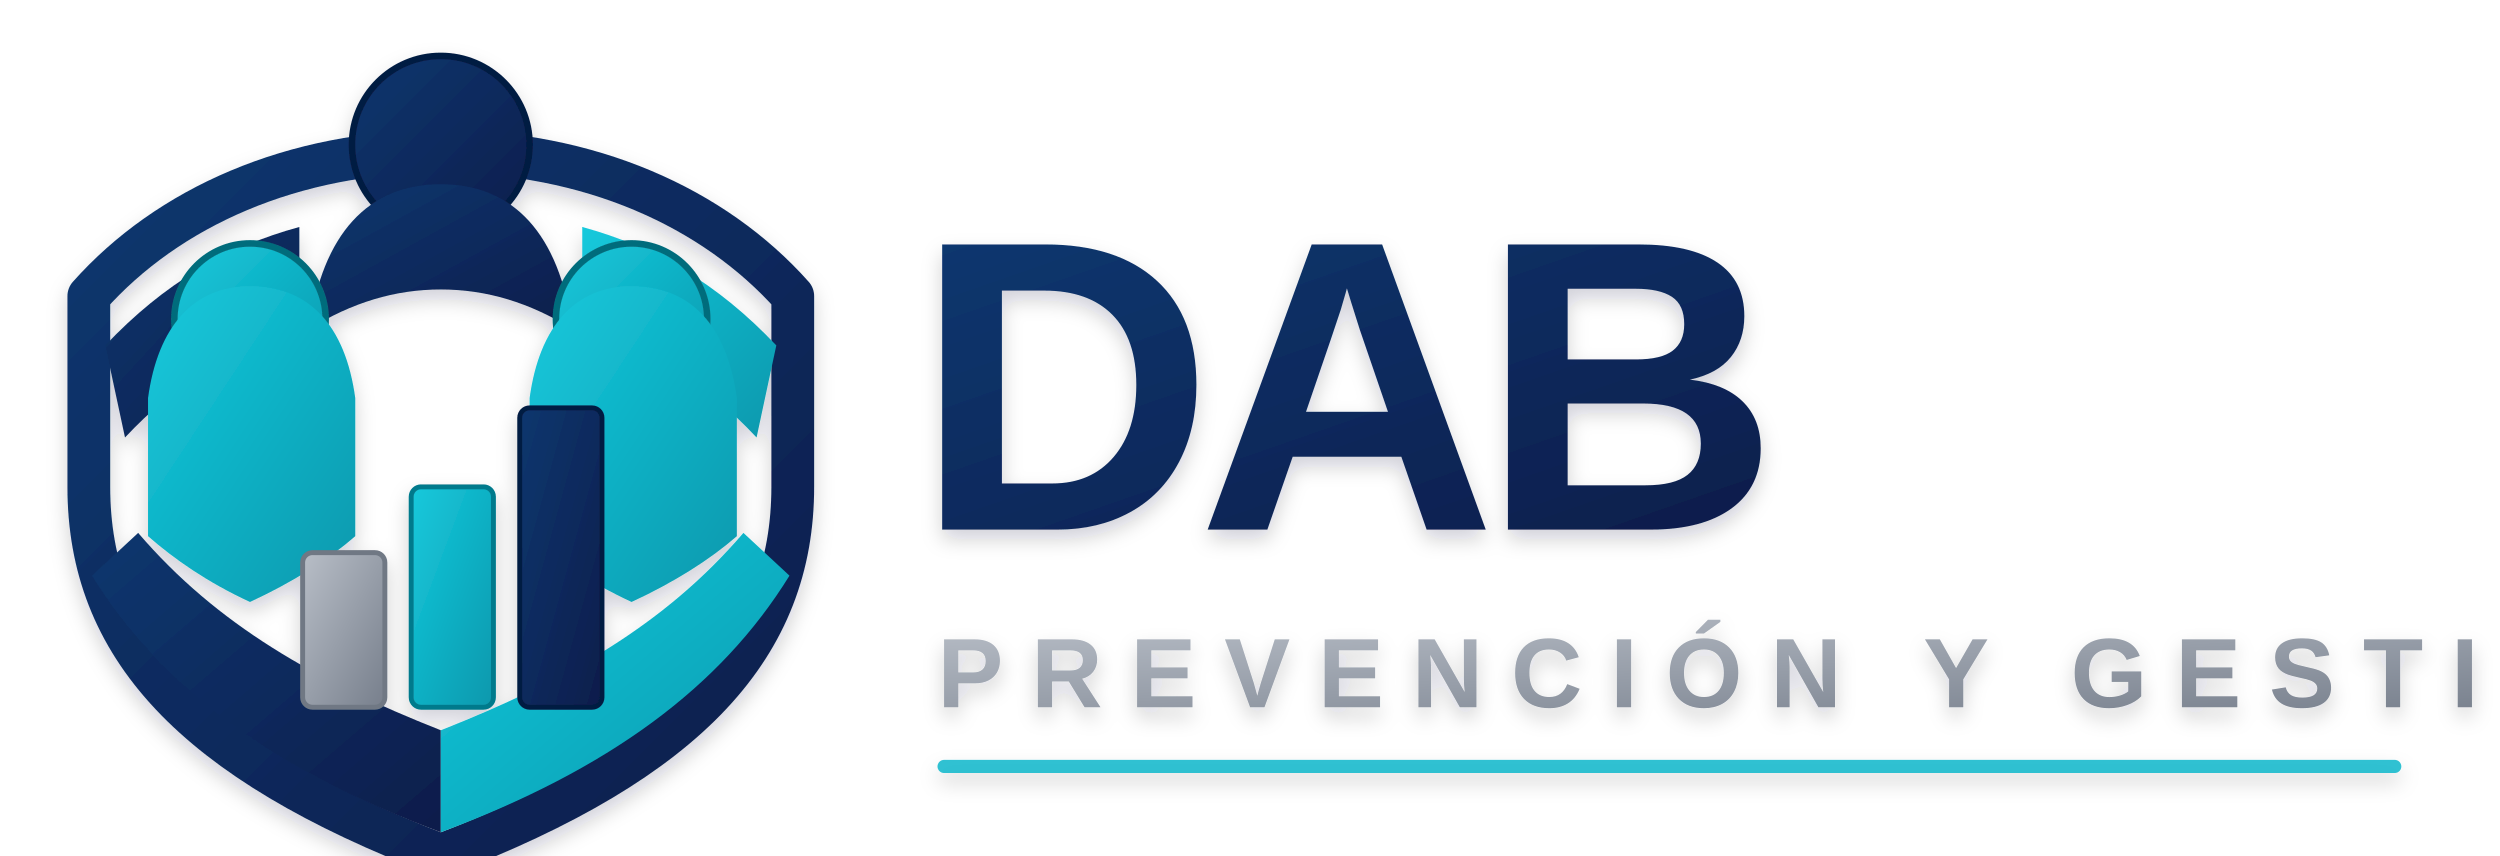
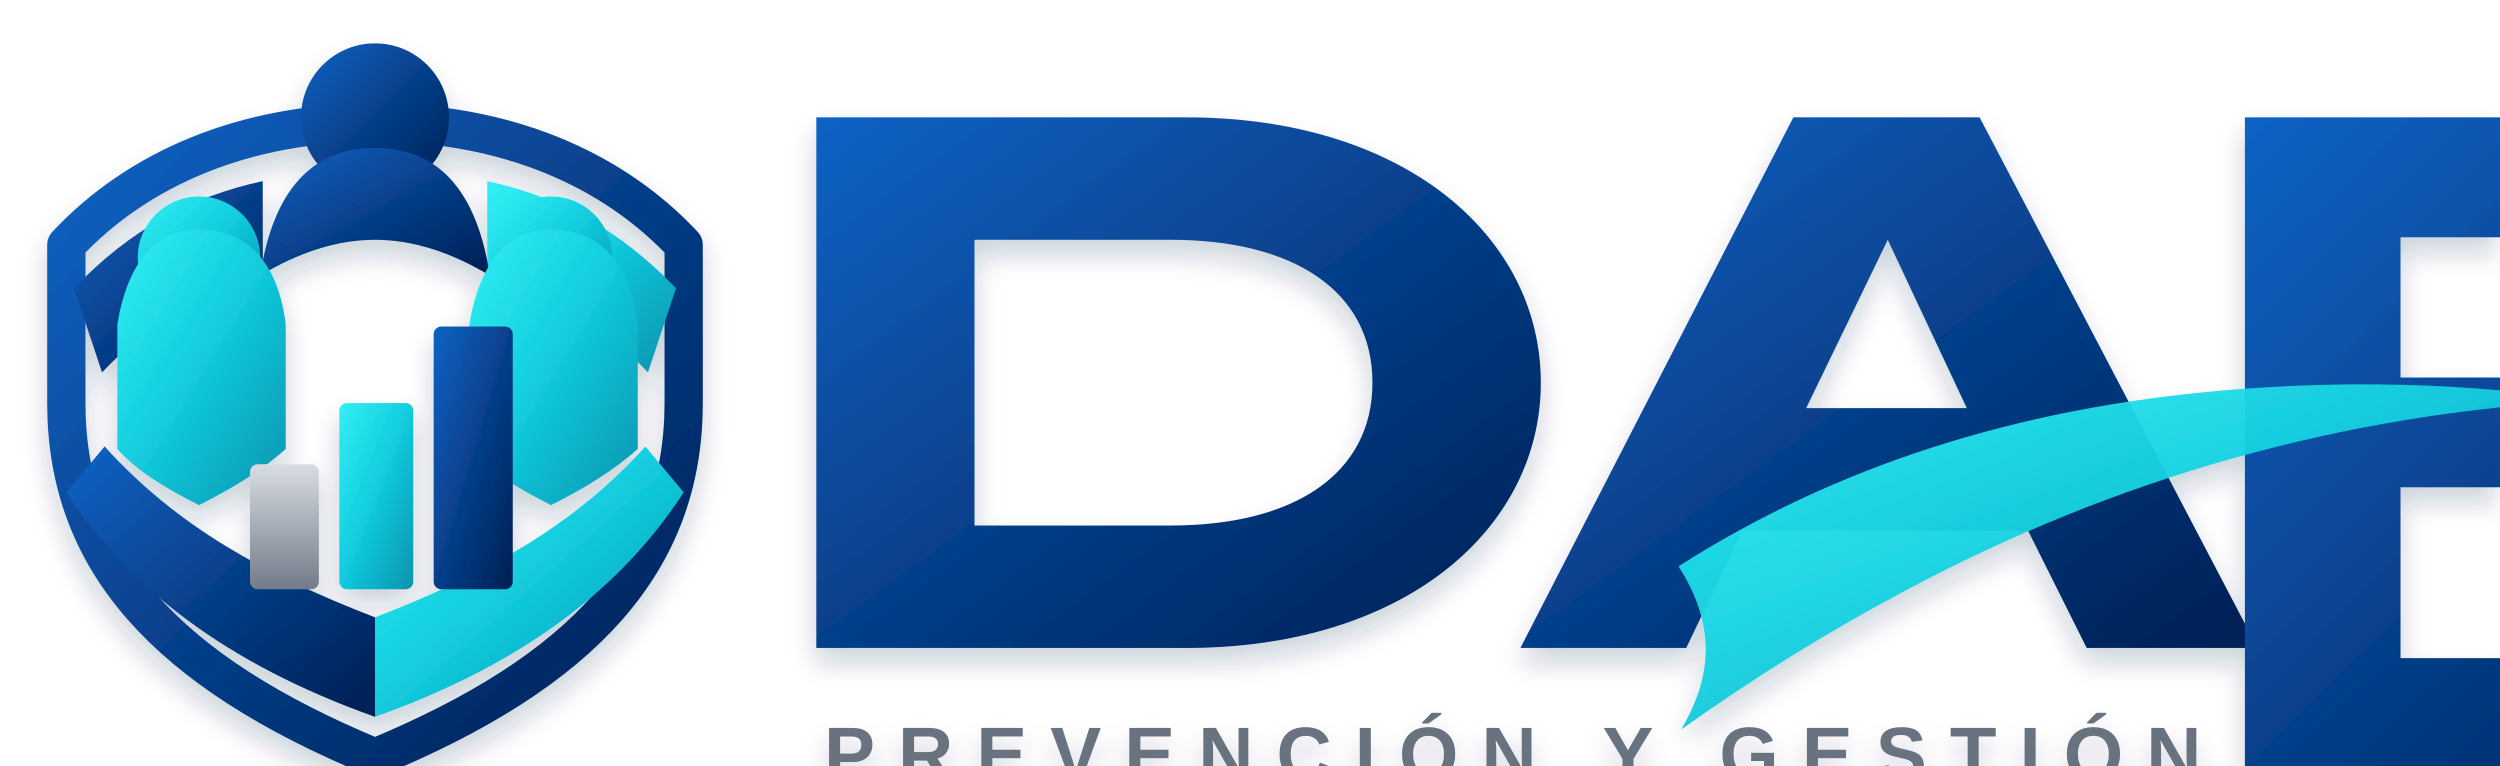
- <svg xmlns="http://www.w3.org/2000/svg" viewBox="0 0 760 260" role="img" aria-labelledby="title desc">
+ <svg xmlns="http://www.w3.org/2000/svg" viewBox="0 0 980 300" role="img" aria-labelledby="t d">
  <defs>
-     <linearGradient id="navy" x1="0" y1="0" x2="1" y2="1">
-       <stop offset="0" stop-color="#0b376f" />
-       <stop offset="1" stop-color="#071d4b" />
+     <linearGradient id="n" x1="0" y1="0" x2="1" y2="1">
+       <stop offset="0" stop-color="#0f63c5" />
+       <stop offset=".52" stop-color="#063e88" />
+       <stop offset="1" stop-color="#031f54" />
    </linearGradient>
-     <linearGradient id="cyan" x1="0" y1="0" x2="1" y2="1">
-       <stop offset="0" stop-color="#17c9dc" />
-       <stop offset="1" stop-color="#0798ad" />
+     <linearGradient id="c" x1="0" y1="0" x2="1" y2="1">
+       <stop offset="0" stop-color="#34eff3" />
+       <stop offset=".45" stop-color="#13cfe0" />
+       <stop offset="1" stop-color="#0693b0" />
    </linearGradient>
-     <linearGradient id="gray" x1="0" y1="0" x2="1" y2="1">
-       <stop offset="0" stop-color="#b8bec7" />
-       <stop offset="1" stop-color="#777f8c" />
+     <linearGradient id="g" x1="0" y1="0" x2="0" y2="1">
+       <stop offset="0" stop-color="#d9dde3" />
+       <stop offset="1" stop-color="#727b88" />
    </linearGradient>
-     <filter id="soft" x="-20%" y="-20%" width="140%" height="140%">
-       <feDropShadow dx="0" dy="3" stdDeviation="3" flood-color="#06172f" flood-opacity=".18" />
+     <filter id="s" x="-20%" y="-20%" width="140%" height="140%">
+       <feDropShadow dx="0" dy="6" stdDeviation="5" flood-color="#03224f" flood-opacity=".20" />
    </filter>
  </defs>
-   <g transform="translate(18 14)" filter="url(#soft)">
-     <g transform="translate(0 0)">
-       <path d="M116 32C71 32 33 49 9 76v58c0 48 31 83 107 112 76-29 107-64 107-112V76c-24-27-62-44-107-44Z" fill="none" stroke="url(#navy)" stroke-width="13" stroke-linejoin="round" />
-       <path d="M14 91c18-19 37-30 59-36v30c-20 6-38 18-53 34l-6-28Z" fill="url(#navy)" />
-       <path d="M218 91c-18-19-37-30-59-36v30c20 6 38 18 53 34l6-28Z" fill="url(#cyan)" />
-       <circle cx="116" cy="30" r="27" fill="url(#navy)" stroke="#061b43" stroke-width="2" />
-       <path d="M76 86c4-29 18-44 40-44s36 15 40 44c-13-8-26-12-40-12s-27 4-40 12Z" fill="url(#navy)" />
-       <circle cx="58" cy="83" r="23" fill="url(#cyan)" stroke="#066c7c" stroke-width="2" />
-       <path d="M27 107c3-22 14-34 31-34 18 0 29 12 32 34v42c-8 7-19 14-32 20-13-6-23-13-31-20v-42Z" fill="url(#cyan)" />
-       <circle cx="174" cy="83" r="23" fill="url(#cyan)" stroke="#066c7c" stroke-width="2" />
-       <path d="M143 107c3-22 14-34 31-34 18 0 29 12 32 34v42c-8 7-19 14-32 20-13-6-23-13-31-20v-42Z" fill="url(#cyan)" />
-       <path d="M24 148c24 28 54 45 92 60v31C65 220 31 195 10 161l14-13Z" fill="url(#navy)" />
-       <path d="M208 148c-24 28-54 45-92 60v31c51-19 85-44 106-78l-14-13Z" fill="url(#cyan)" />
-       <rect x="74" y="154" width="25" height="47" rx="3" fill="url(#gray)" stroke="#6f7884" stroke-width="1.5" />
-       <rect x="107" y="134" width="25" height="67" rx="3" fill="url(#cyan)" stroke="#067a8c" stroke-width="1.5" />
-       <rect x="140" y="110" width="25" height="91" rx="3" fill="url(#navy)" stroke="#061b43" stroke-width="1.5" />
+   <g filter="url(#s)">
+     <g transform="translate(12 10)">
+       <path d="M135 38C84 38 42 56 14 86v62c0 62 39 105 121 139 82-34 121-77 121-139V86c-28-30-70-48-121-48Z" fill="none" stroke="url(#n)" stroke-width="15" stroke-linejoin="round" />
+       <path d="M17 103c22-23 46-36 74-42v35c-24 7-45 21-63 40l-11-33Z" fill="url(#n)" />
+       <path d="M253 103c-22-23-46-36-74-42v35c24 7 45 21 63 40l11-33Z" fill="url(#c)" />
+       <circle cx="135" cy="36" r="29" fill="url(#n)" />
+       <path d="M90 98c5-33 20-50 45-50s40 17 45 50c-15-9-30-14-45-14s-30 5-45 14Z" fill="url(#n)" />
+       <circle cx="66" cy="91" r="24" fill="url(#c)" />
+       <path d="M34 117c4-24 15-37 32-37 19 0 31 13 34 37v49c-9 8-20 15-34 22-14-7-25-14-32-22v-49Z" fill="url(#c)" />
+       <circle cx="204" cy="91" r="24" fill="url(#c)" />
+       <path d="M172 117c4-24 15-37 32-37 19 0 31 13 34 37v49c-9 8-20 15-34 22-14-7-25-14-32-22v-49Z" fill="url(#c)" />
+       <path d="M29 165c28 31 62 50 106 67v39C76 250 38 220 14 183l15-18Z" fill="url(#n)" />
+       <path d="M241 165c-28 31-62 50-106 67v39c59-21 97-51 121-88l-15-18Z" fill="url(#c)" />
+       <rect x="86" y="172" width="27" height="49" rx="3" fill="url(#g)" />
+       <rect x="121" y="148" width="29" height="73" rx="3" fill="url(#c)" />
+       <rect x="158" y="118" width="31" height="103" rx="3" fill="url(#n)" />
    </g>
-     <g transform="translate(260 42)">
-       <text x="0" y="105" font-family="Arial Black,Arial,Helvetica,sans-serif" font-size="126" font-weight="900" letter-spacing="-5" fill="url(#navy)">DAB</text>
-       <text x="7" y="159" font-family="Arial,Helvetica,sans-serif" font-size="30" font-weight="700" letter-spacing="8.5" fill="url(#gray)">PREVENCIÓN Y GESTIÓN</text>
-       <path d="M9 177H450" stroke="#10b7ca" stroke-width="4" stroke-linecap="round" opacity=".85" />
+     <g transform="translate(320 46)">
+       <path d="M0 0H145c86 0 139 47 139 104S231 208 145 208H0V0Zm62 48v112h77c48 0 79-20 79-56s-31-56-79-56H62Z" fill="url(#n)" />
+       <path d="M276 208 383 0h73l109 208h-67l-23-46H363l-22 46h-65Zm112-94h63l-31-66-32 66Z" fill="url(#n)" />
+       <path d="M560 0h154c63 0 99 25 99 68 0 25-12 43-36 54 31 10 47 32 47 62 0 48-39 76-108 76H560V0Zm61 47v55h85c30 0 45-9 45-27 0-19-15-28-45-28h-85Zm0 98v67h92c34 0 51-11 51-33 0-23-17-34-51-34h-92Z" fill="url(#n)" />
+       <path d="M338 176c61-39 132-62 214-69 47-4 94-3 142 4-95 5-184 30-268 75-30 16-59 34-87 54 13-22 13-42-1-64Z" fill="url(#c)" opacity=".95" />
+       <text x="3" y="260" font-family="Montserrat,Segoe UI,Arial,sans-serif" font-size="30" font-weight="700" letter-spacing="9" fill="#69727f">PREVENCIÓN Y GESTIÓN</text>
    </g>
  </g>
</svg>
